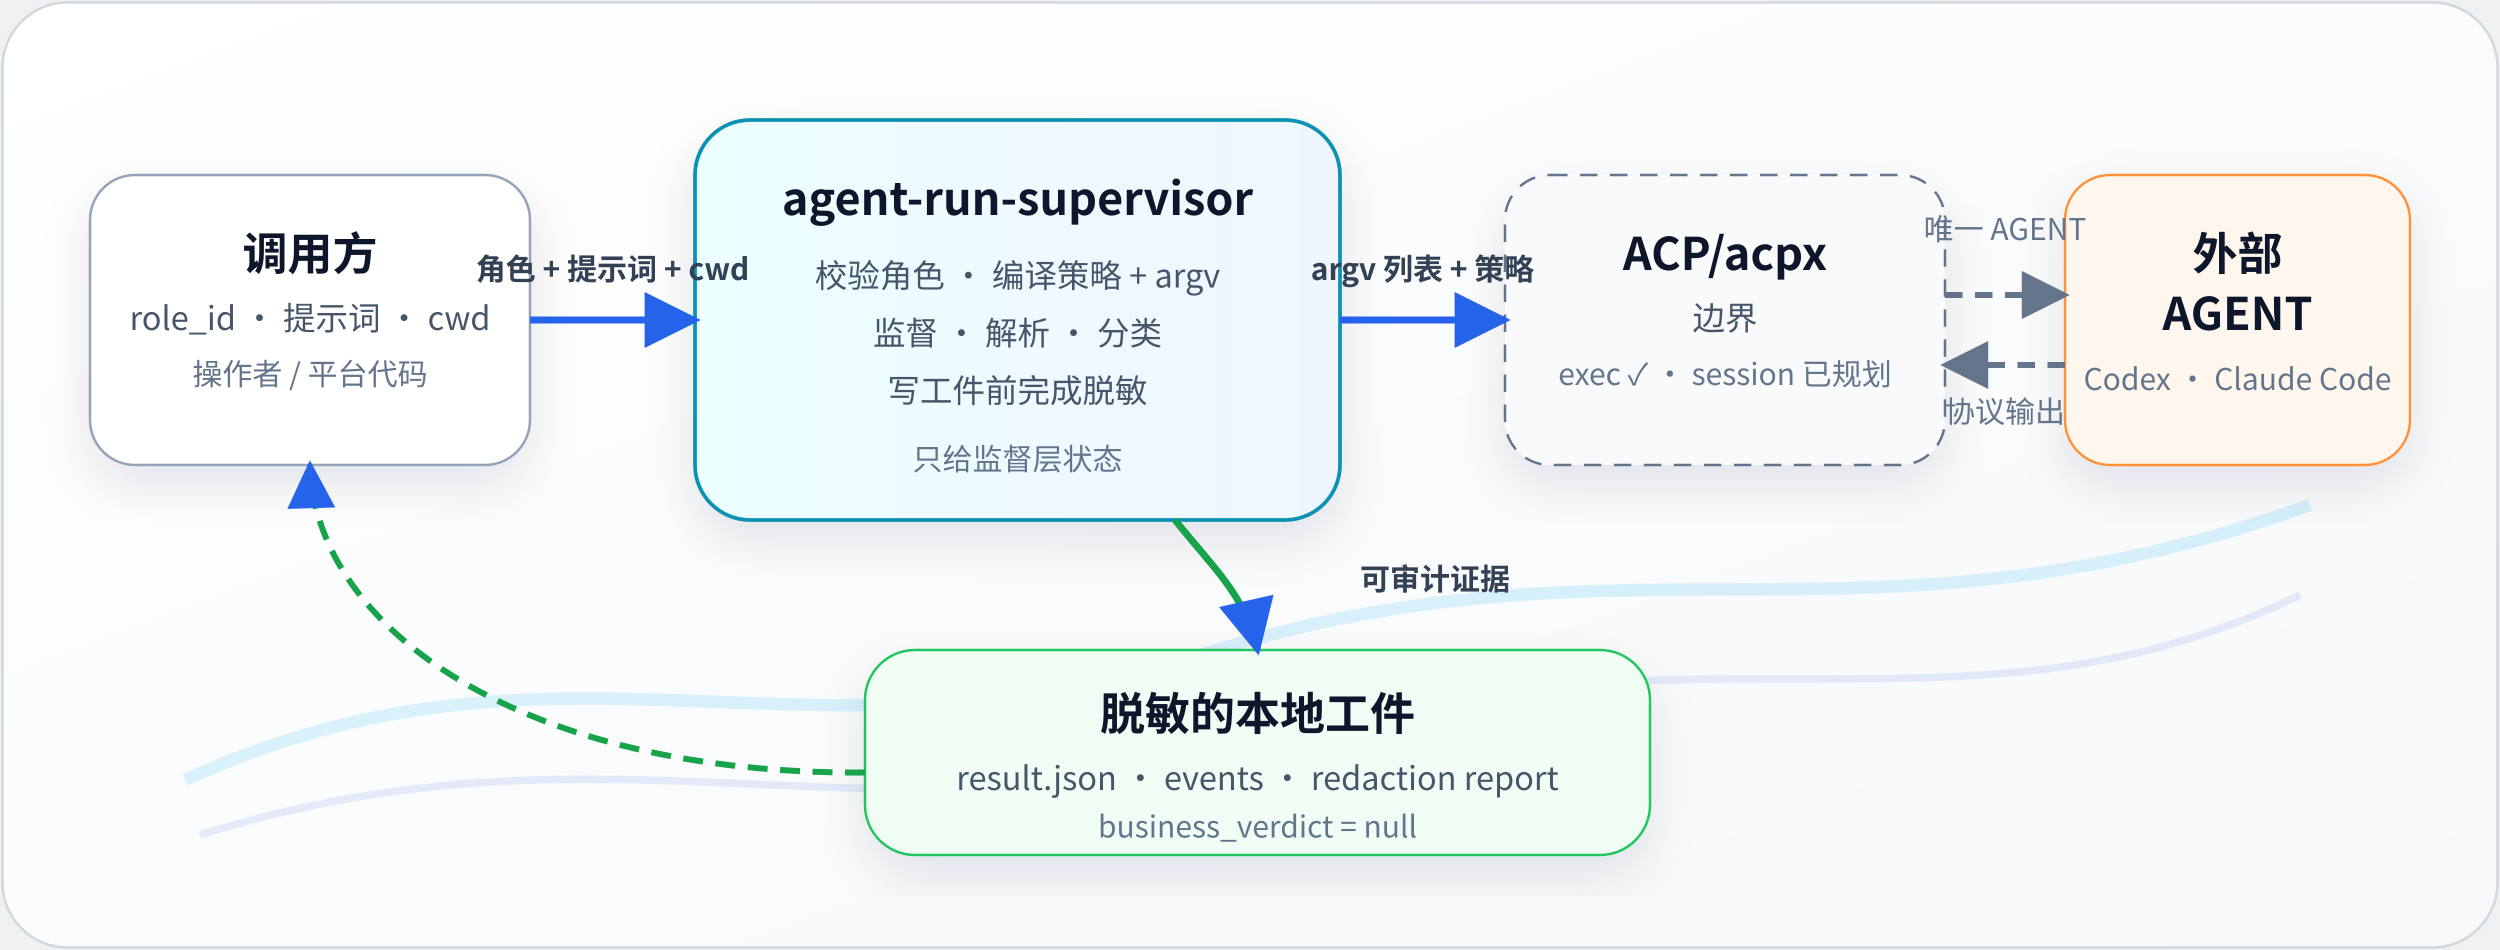
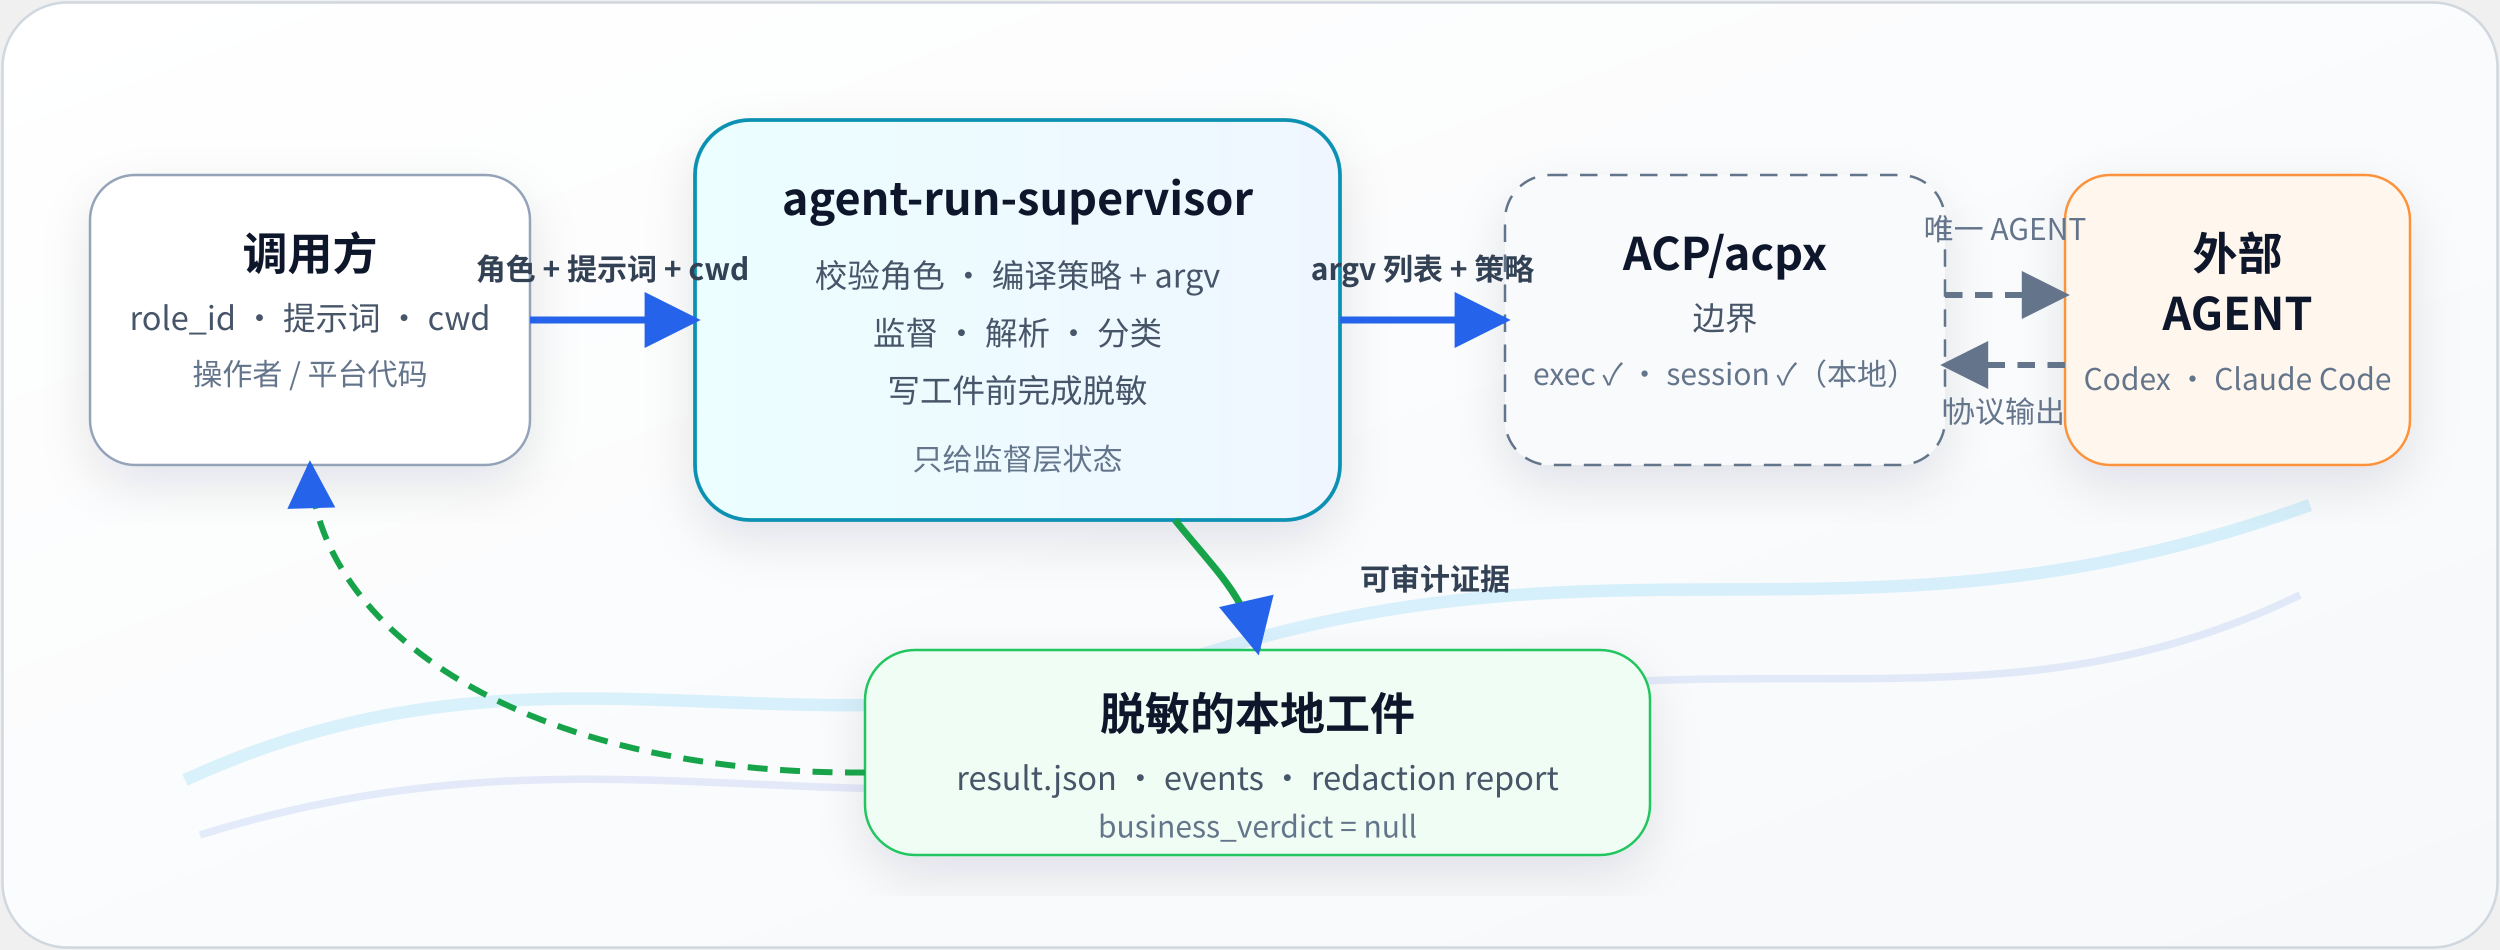
<svg xmlns="http://www.w3.org/2000/svg" width="1000" height="380" viewBox="0 0 1000 380" role="img" aria-labelledby="title desc">
  <defs>
    <linearGradient id="bg" x1="0" x2="1" y1="0" y2="1">
      <stop offset="0" stop-color="#ffffff" />
      <stop offset="1" stop-color="#f6f8fa" />
    </linearGradient>
    <linearGradient id="supervisor" x1="0" x2="1">
      <stop offset="0" stop-color="#ecfeff" />
      <stop offset="1" stop-color="#eff6ff" />
    </linearGradient>
    <filter id="shadow" x="-20%" y="-20%" width="140%" height="140%">
      <feDropShadow dx="0" dy="8" stdDeviation="10" flood-color="#0f172a" flood-opacity="0.10" />
    </filter>
    <marker id="arrow" viewBox="0 0 10 10" refX="9" refY="5" markerWidth="8" markerHeight="8" orient="auto-start-reverse">
      <path d="M 0 0 L 10 5 L 0 10 z" fill="#2563eb" />
    </marker>
    <marker id="arrowSlate" viewBox="0 0 10 10" refX="9" refY="5" markerWidth="8" markerHeight="8" orient="auto-start-reverse">
      <path d="M 0 0 L 10 5 L 0 10 z" fill="#64748b" />
    </marker>
    <style>
      .label{font-family:-apple-system,BlinkMacSystemFont,"Segoe UI","Noto Sans CJK SC","Microsoft YaHei",sans-serif;fill:#0f172a;font-weight:700;font-size:18px}
      .sub{font-family:-apple-system,BlinkMacSystemFont,"Segoe UI","Noto Sans CJK SC","Microsoft YaHei",sans-serif;fill:#475569;font-size:13px}
      .tiny{font-family:-apple-system,BlinkMacSystemFont,"Segoe UI","Noto Sans CJK SC","Microsoft YaHei",sans-serif;fill:#64748b;font-size:12px}
      .note{font-family:-apple-system,BlinkMacSystemFont,"Segoe UI","Noto Sans CJK SC","Microsoft YaHei",sans-serif;fill:#334155;font-size:12px;font-weight:600}
    </style>
  </defs>
  <rect x="1" y="1" width="998" height="378" rx="26" fill="url(#bg)" stroke="#d0d7de" />
  <path d="M74 312 C222 244 322 312 480 262 C650 208 746 266 924 202" fill="none" stroke="#38bdf8" stroke-opacity="0.18" stroke-width="5" />
  <path d="M80 334 C246 282 352 344 510 296 C684 244 788 302 920 238" fill="none" stroke="#2563eb" stroke-opacity="0.11" stroke-width="3" />
  <g filter="url(#shadow)">
    <rect x="36" y="70" width="176" height="116" rx="18" fill="#ffffff" stroke="#94a3b8" />
    <text x="124" y="108" text-anchor="middle" class="label">调用方</text>
    <text x="124" y="132" text-anchor="middle" class="sub">role_id · 提示词 · cwd</text>
    <text x="124" y="154" text-anchor="middle" class="tiny">操作者 / 平台代码</text>
  </g>
  <g filter="url(#shadow)">
    <rect x="278" y="48" width="258" height="160" rx="22" fill="url(#supervisor)" stroke="#0891b2" stroke-width="1.5" />
    <text x="407" y="86" text-anchor="middle" class="label">agent-run-supervisor</text>
    <text x="407" y="115" text-anchor="middle" class="sub">校验角色 · 编译策略 + argv</text>
    <text x="407" y="138" text-anchor="middle" class="sub">监督 · 解析 · 分类</text>
    <text x="407" y="161" text-anchor="middle" class="sub">写工件前完成脱敏</text>
    <text x="407" y="188" text-anchor="middle" class="tiny">只给监督层状态</text>
  </g>
  <g filter="url(#shadow)">
    <rect x="602" y="70" width="176" height="116" rx="18" fill="#f8fafc" stroke="#64748b" stroke-dasharray="7 5" />
    <text x="690" y="108" text-anchor="middle" class="label">ACP/acpx</text>
    <text x="690" y="132" text-anchor="middle" class="sub">边界</text>
-     <text x="690" y="154" text-anchor="middle" class="tiny">exec ✓ · session 已规划</text>
+     <text x="690" y="154" text-anchor="middle" class="tiny">exec ✓ · session ✓（本地）</text>
  </g>
  <g filter="url(#shadow)">
    <rect x="826" y="70" width="138" height="116" rx="18" fill="#fff7ed" stroke="#fb923c" />
    <text x="895" y="108" text-anchor="middle" class="label">外部</text>
    <text x="895" y="132" text-anchor="middle" class="label">AGENT</text>
    <text x="895" y="156" text-anchor="middle" class="tiny">Codex · Claude Code</text>
  </g>
  <g filter="url(#shadow)">
    <rect x="346" y="260" width="314" height="82" rx="20" fill="#f0fdf4" stroke="#22c55e" />
    <text x="503" y="292" text-anchor="middle" class="label">脱敏的本地工件</text>
    <text x="503" y="316" text-anchor="middle" class="sub">result.json · events · redaction report</text>
    <text x="503" y="335" text-anchor="middle" class="tiny">business_verdict = null</text>
  </g>
  <path d="M212 128 L278 128" fill="none" stroke="#2563eb" stroke-width="2.8" marker-end="url(#arrow)" />
  <text x="245" y="112" text-anchor="middle" class="note">角色 + 提示词 + cwd</text>
  <path d="M536 128 L602 128" fill="none" stroke="#2563eb" stroke-width="2.8" marker-end="url(#arrow)" />
  <text x="569" y="112" text-anchor="middle" class="note">argv 列表 + 策略</text>
  <path d="M778 118 L826 118" fill="none" stroke="#64748b" stroke-width="2.4" stroke-dasharray="7 5" marker-end="url(#arrowSlate)" />
  <path d="M826 146 L778 146" fill="none" stroke="#64748b" stroke-width="2.4" stroke-dasharray="7 5" marker-end="url(#arrowSlate)" />
  <text x="802" y="96" text-anchor="middle" class="tiny">唯一 AGENT</text>
  <text x="802" y="169" text-anchor="middle" class="tiny">协议输出</text>
  <path d="M470 208 C486 228 498 238 503 260" fill="none" stroke="#16a34a" stroke-width="2.8" marker-end="url(#arrow)" />
  <text x="574" y="236" text-anchor="middle" class="note">可审计证据</text>
  <path d="M346 309 C210 310 126 252 124 186" fill="none" stroke="#16a34a" stroke-width="2.4" stroke-dasharray="8 5" marker-end="url(#arrow)" />
</svg>
